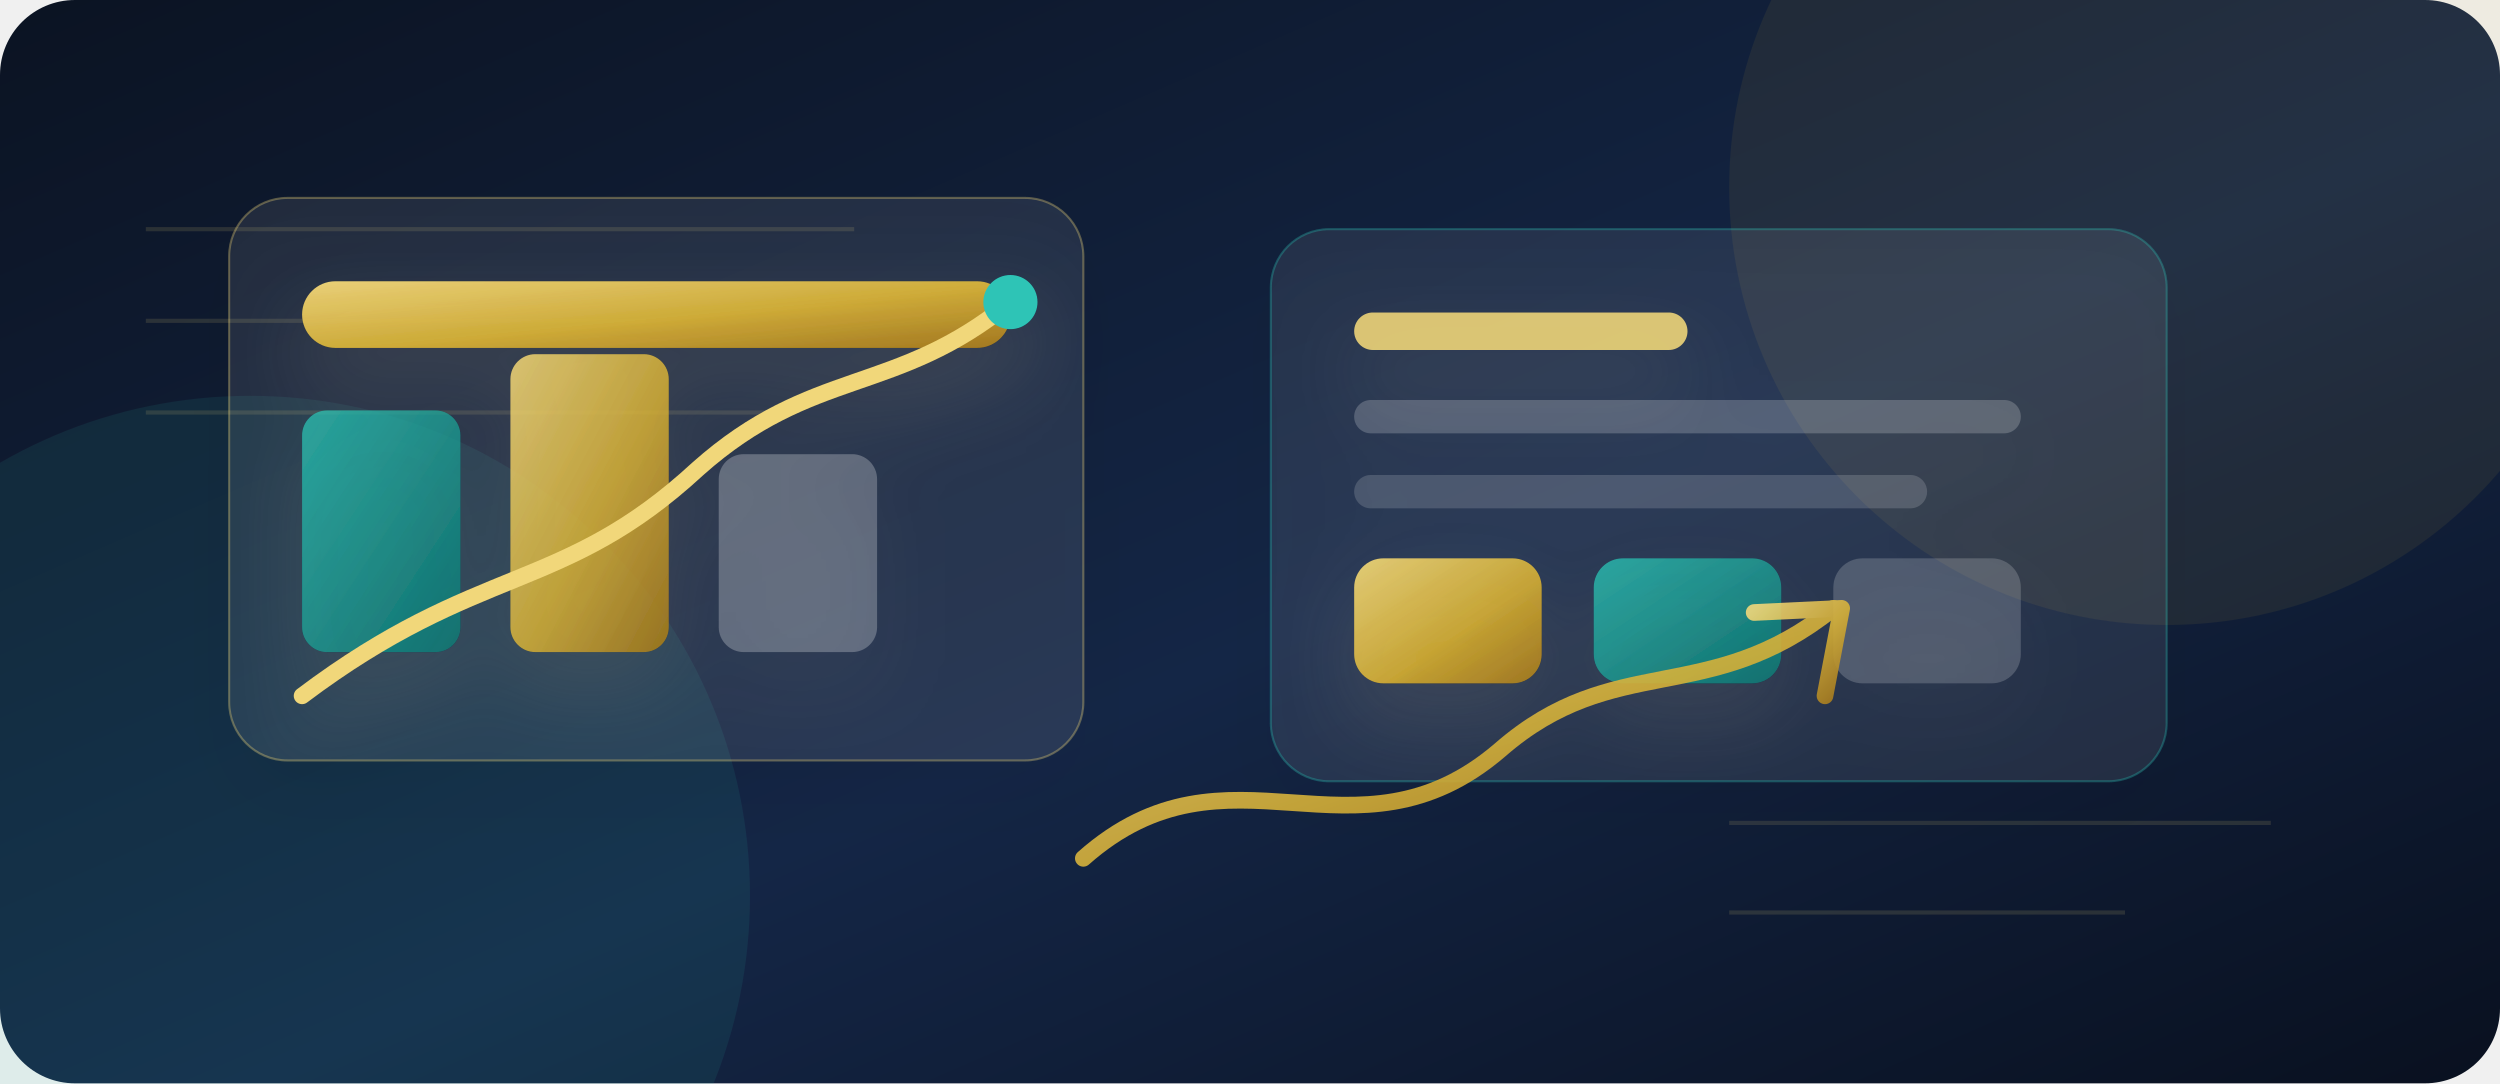
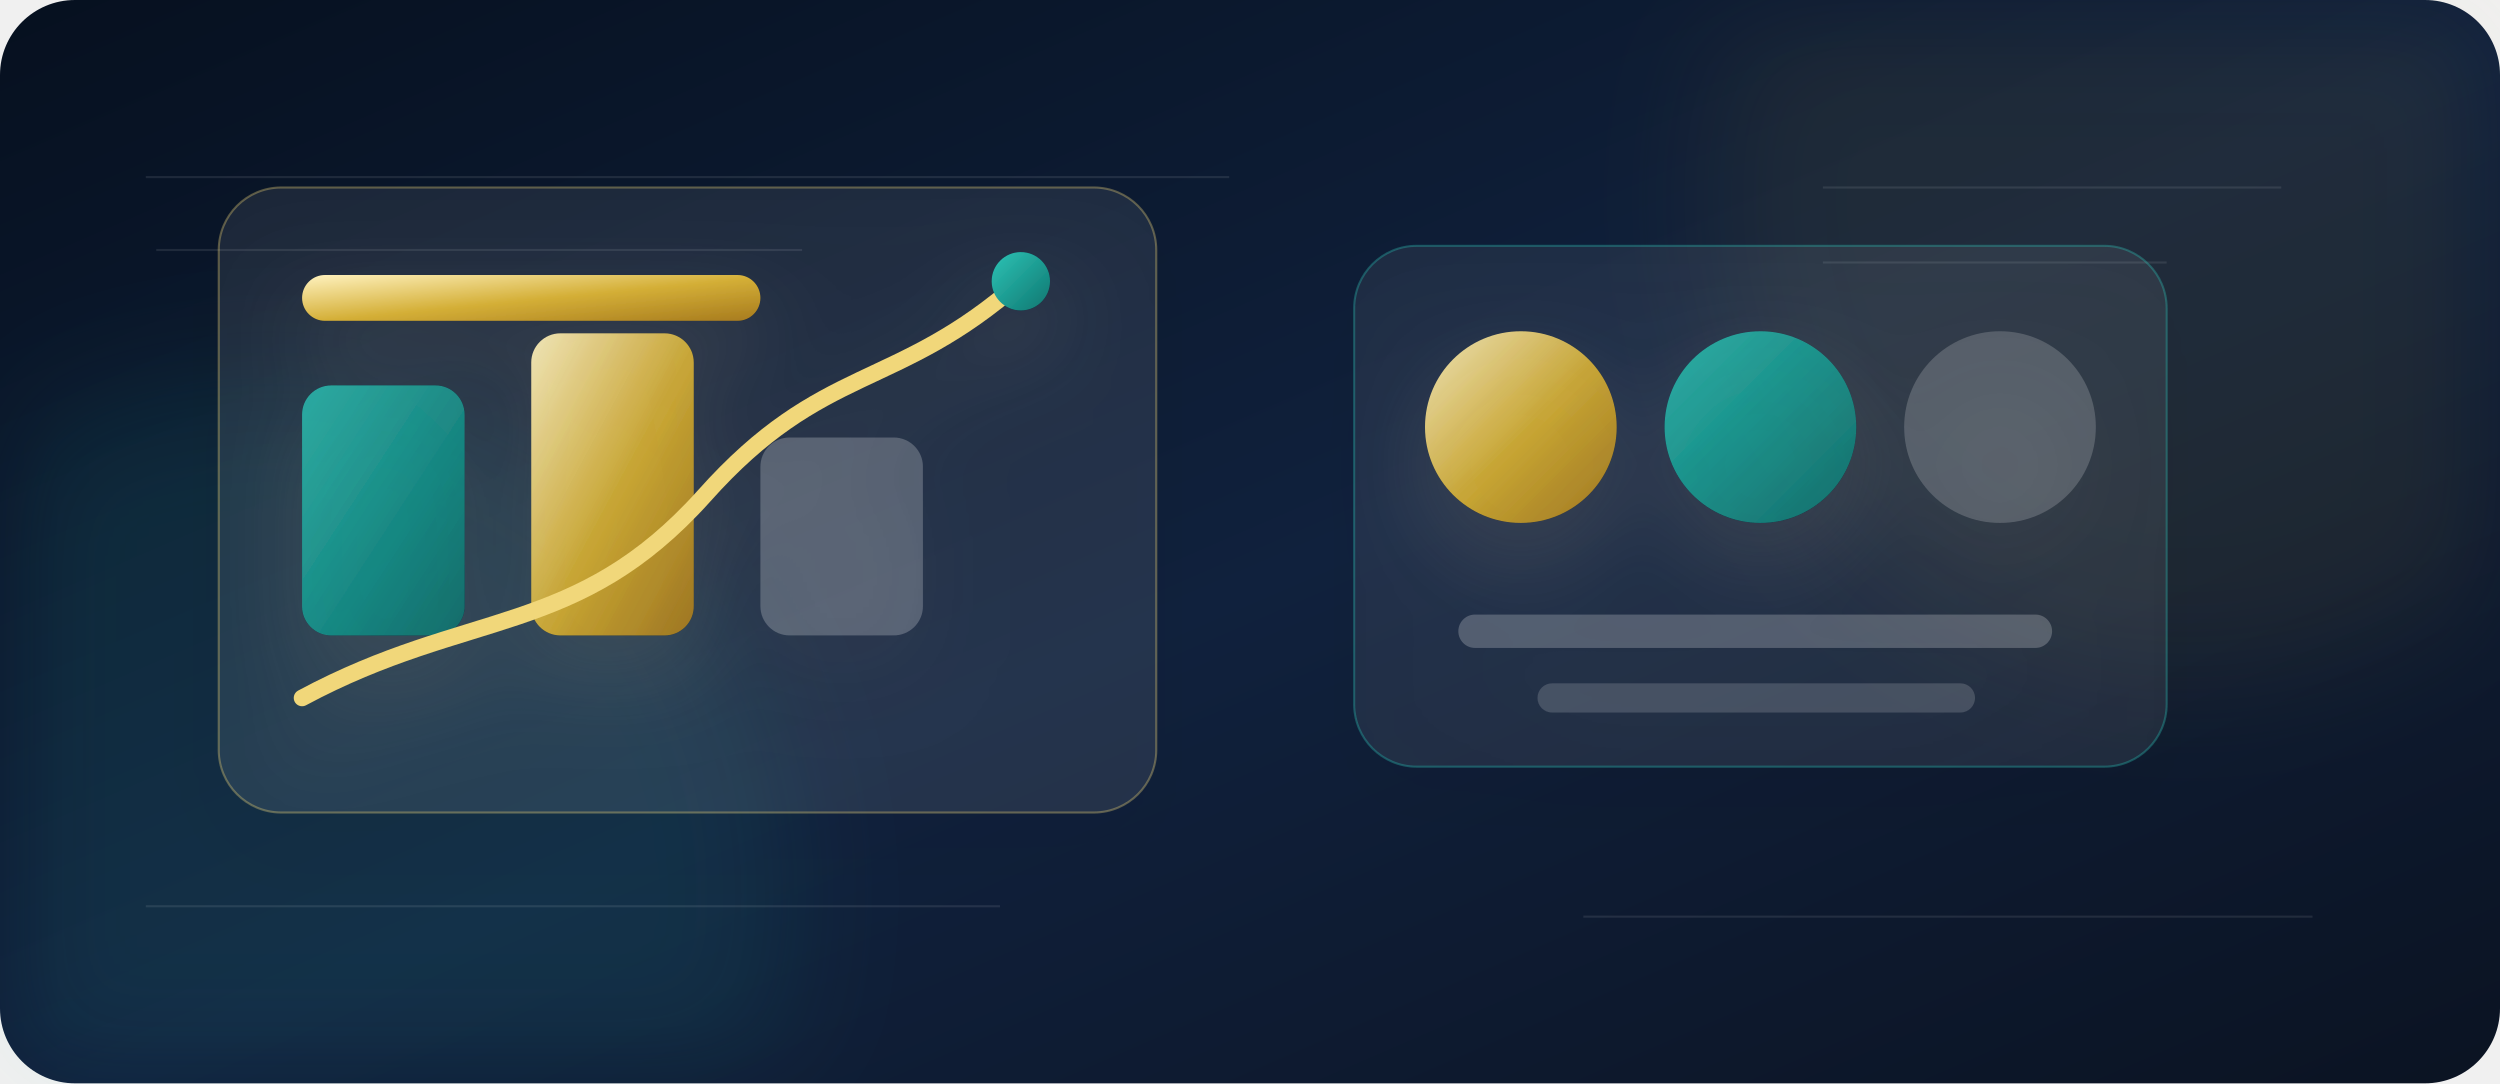
<svg xmlns="http://www.w3.org/2000/svg" viewBox="0 0 1200 520" role="img" aria-labelledby="title desc">
  <defs>
    <linearGradient id="bg" x1="0" y1="0" x2="1" y2="1">
-       <stop offset="0" stop-color="#0b1322" />
-       <stop offset=".55" stop-color="#142646" />
-       <stop offset="1" stop-color="#09101f" />
+       <stop offset="0" stop-color="#06101f" />
+       <stop offset=".52" stop-color="#10213d" />
+       <stop offset="1" stop-color="#0b1322" />
    </linearGradient>
    <linearGradient id="gold" x1="0" y1="0" x2="1" y2="1">
-       <stop offset="0" stop-color="#F1D77A" />
-       <stop offset=".55" stop-color="#D4AF37" />
+       <stop offset="0" stop-color="#fff2bf" />
+       <stop offset=".52" stop-color="#D4AF37" />
      <stop offset="1" stop-color="#A77B1E" />
    </linearGradient>
    <linearGradient id="teal" x1="0" y1="0" x2="1" y2="1">
      <stop offset="0" stop-color="#2EC4B6" />
-       <stop offset="1" stop-color="#127f78" />
+       <stop offset="1" stop-color="#0E7670" />
    </linearGradient>
    <filter id="shadow" x="-20%" y="-20%" width="140%" height="140%">
-       <feDropShadow dx="0" dy="18" stdDeviation="18" flood-color="#000" flood-opacity=".35" />
+       <feDropShadow dx="0" dy="18" stdDeviation="20" flood-color="#000" flood-opacity=".38" />
+     </filter>
+     <filter id="soft" x="-20%" y="-20%" width="140%" height="140%">
+       <feGaussianBlur stdDeviation="30" />
    </filter>
  </defs>
  <rect width="1200" height="520" rx="36" fill="url(#bg)" />
-   <circle cx="1040" cy="90" r="210" fill="#D4AF37" opacity=".08" />
-   <circle cx="120" cy="430" r="240" fill="#2EC4B6" opacity=".09" />
-   <g opacity=".13" stroke="#F1D77A" stroke-width="2" fill="none">
-     <path d="M70 110h340M70 154h240M70 198h310" />
-     <path d="M830 395h260M830 438h190" />
+   <circle cx="1050" cy="95" r="230" fill="#D4AF37" opacity=".08" filter="url(#soft)" />
+   <circle cx="130" cy="430" r="250" fill="#2EC4B6" opacity=".10" filter="url(#soft)" />
+   <g opacity=".09" stroke="#fff" fill="none">
+     <path d="M70 85h520M70 435h410M760 440h350" />
+     <path d="M75 120h310M875 90h220M875 126h165" />
  </g>
  <g filter="url(#shadow)">
-     <rect x="110" y="95" width="410" height="270" rx="28" fill="rgba(255,255,255,.08)" stroke="rgba(241,215,122,.34)" />
-     <rect x="145" y="135" width="340" height="32" rx="16" fill="url(#gold)" opacity=".95" />
-     <rect x="145" y="197" width="76" height="116" rx="12" fill="url(#teal)" opacity=".75" />
-     <rect x="245" y="170" width="76" height="143" rx="12" fill="url(#gold)" opacity=".85" />
-     <rect x="345" y="218" width="76" height="95" rx="12" fill="#ffffff" opacity=".25" />
-     <path d="M145 334 C230 270, 270 285, 335 225 C390 176, 430 190, 485 145" fill="none" stroke="#F1D77A" stroke-width="8" stroke-linecap="round" />
-     <circle cx="485" cy="145" r="13" fill="#2EC4B6" />
+     <rect x="105" y="90" width="450" height="300" rx="30" fill="rgba(255,255,255,.075)" stroke="rgba(241,215,122,.34)" />
+     <rect x="145" y="132" width="220" height="22" rx="11" fill="url(#gold)" />
+     <rect x="145" y="185" width="78" height="120" rx="14" fill="url(#teal)" opacity=".82" />
+     <rect x="255" y="160" width="78" height="145" rx="14" fill="url(#gold)" opacity=".92" />
+     <rect x="365" y="210" width="78" height="95" rx="14" fill="#ffffff" opacity=".22" />
+     <path d="M145 335 C225 292, 277 306, 338 238 C395 174, 430 188, 490 135" fill="none" stroke="#F1D77A" stroke-width="8" stroke-linecap="round" />
+     <circle cx="490" cy="135" r="14" fill="url(#teal)" />
  </g>
  <g filter="url(#shadow)">
-     <rect x="610" y="110" width="430" height="265" rx="28" fill="rgba(255,255,255,.075)" stroke="rgba(46,196,182,.32)" />
-     <rect x="650" y="150" width="160" height="18" rx="9" fill="#F1D77A" opacity=".88" />
-     <rect x="650" y="192" width="320" height="16" rx="8" fill="#fff" opacity=".20" />
-     <rect x="650" y="228" width="275" height="16" rx="8" fill="#fff" opacity=".16" />
-     <rect x="650" y="268" width="90" height="60" rx="14" fill="url(#gold)" opacity=".92" />
-     <rect x="765" y="268" width="90" height="60" rx="14" fill="url(#teal)" opacity=".78" />
-     <rect x="880" y="268" width="90" height="60" rx="14" fill="#fff" opacity=".18" />
-   </g>
-   <g stroke-linecap="round" stroke-linejoin="round" fill="none" opacity=".9">
-     <path d="M520 412 C590 350, 650 420, 720 360 C775 312, 820 340, 880 292" stroke="url(#gold)" stroke-width="8" />
-     <path d="M884 292 l-8 42 M884 292 l-42 2" stroke="url(#gold)" stroke-width="8" />
+     <rect x="650" y="118" width="390" height="250" rx="30" fill="rgba(255,255,255,.065)" stroke="rgba(46,196,182,.34)" />
+     <circle cx="730" cy="205" r="46" fill="url(#gold)" opacity=".92" />
+     <circle cx="845" cy="205" r="46" fill="url(#teal)" opacity=".85" />
+     <circle cx="960" cy="205" r="46" fill="#fff" opacity=".18" />
+     <rect x="700" y="295" width="285" height="16" rx="8" fill="#fff" opacity=".22" />
+     <rect x="738" y="328" width="210" height="14" rx="7" fill="#fff" opacity=".16" />
  </g>
</svg>
